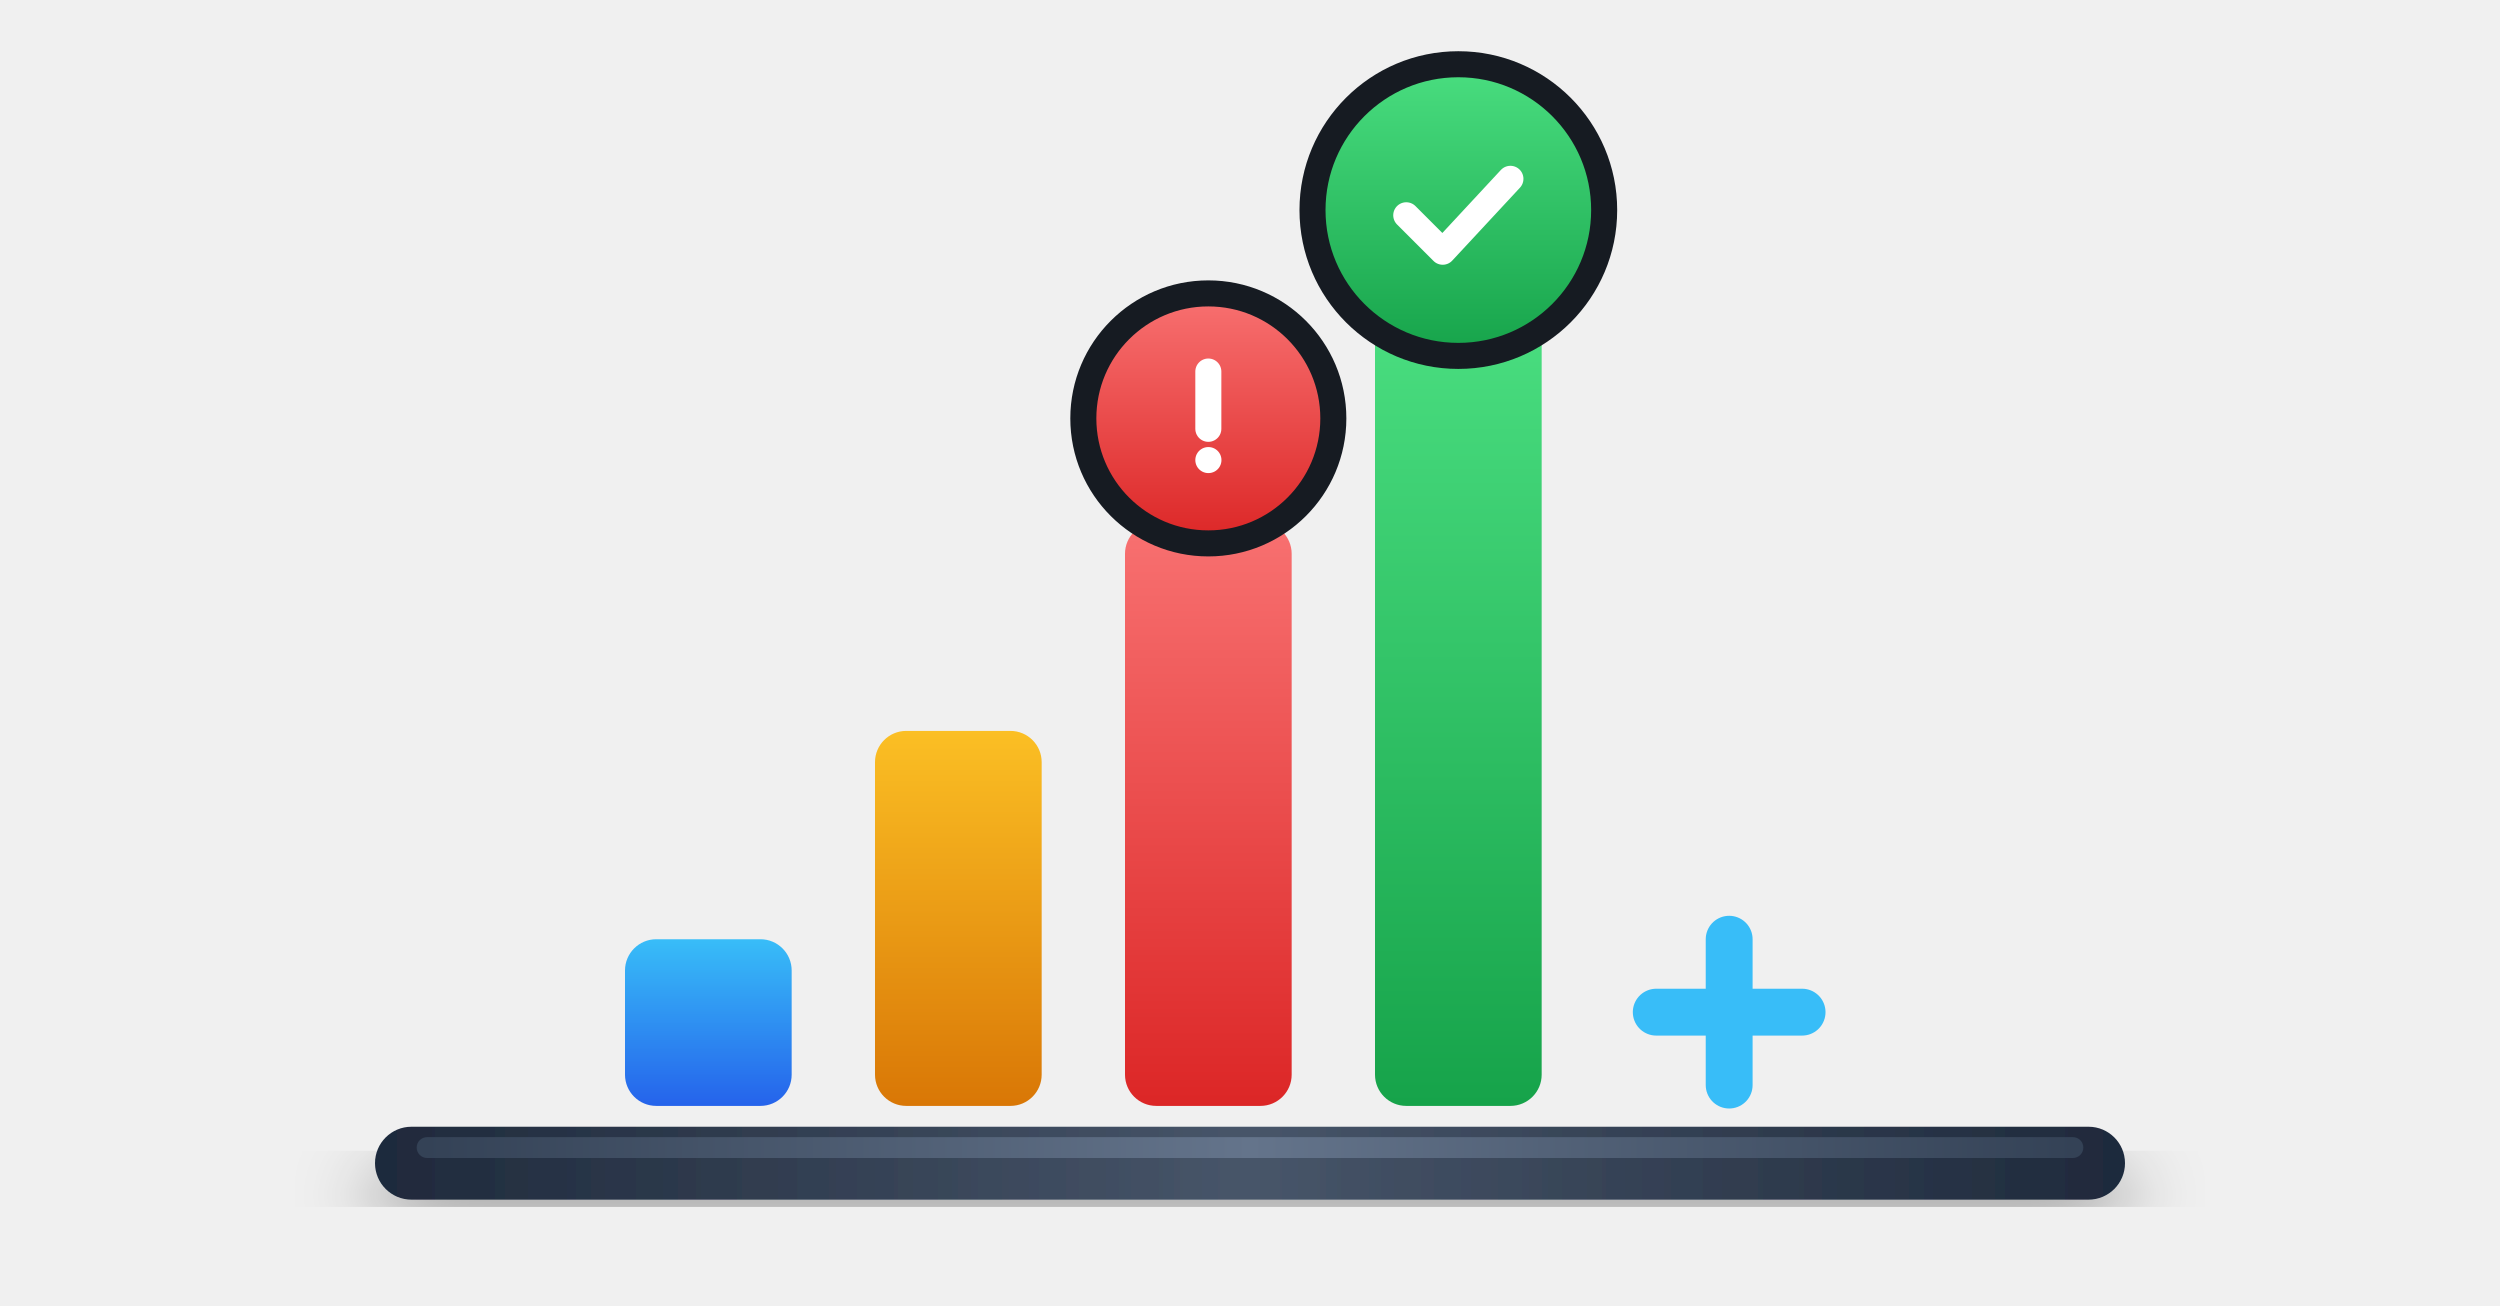
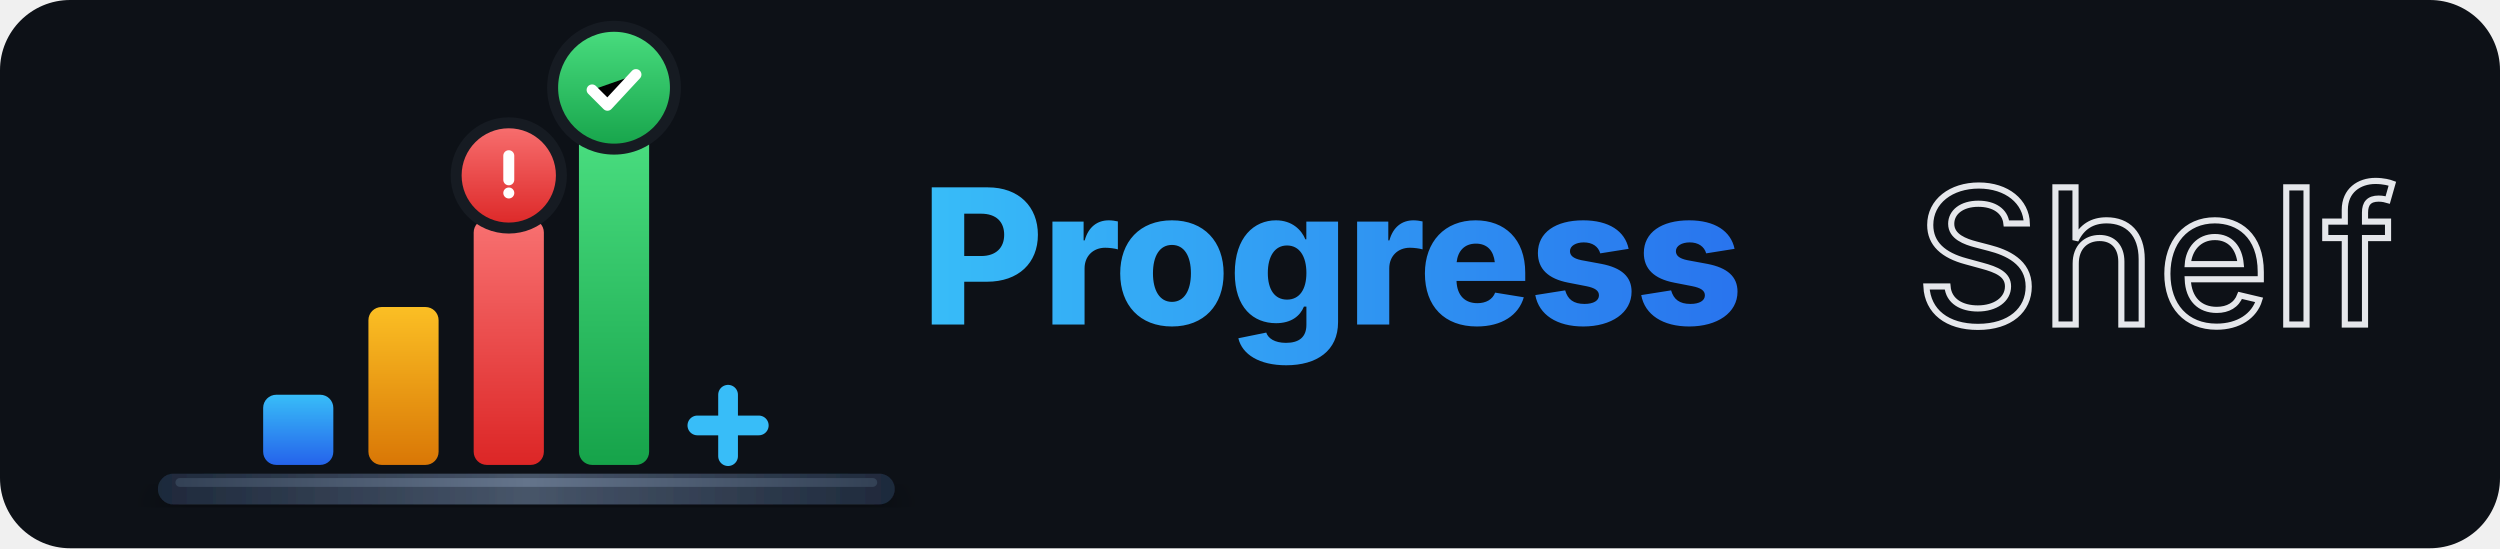
- <svg xmlns="http://www.w3.org/2000/svg" viewBox="0 0 240 125" fill="none" width="360" height="188">
+ <svg xmlns="http://www.w3.org/2000/svg" viewBox="0 0 570 125" width="570" height="125">
  <defs>
    <style>
      .logo-bar-1,
      .logo-bar-2,
      .logo-bar-3,
      .logo-bar-4,
      .logo-plus,
      .logo-badge-red,
      .logo-badge-green {
        transition: transform 0.5s cubic-bezier(0.4, 0, 0.2, 1);
      }
- 
-       .logo-bar-1 {
-         animation: logoBarPulse 1.4s infinite ease-in-out;
-         transform-origin: 68px 108px;
-       }
-       .logo-bar-2 {
-         animation: logoBarPulse 1.4s infinite ease-in-out 0.15s;
-         transform-origin: 92px 108px;
-       }
-       .logo-bar-3 {
-         animation: logoBarPulse 1.4s infinite ease-in-out 0.3s;
-         transform-origin: 116px 108px;
-       }
-       .logo-bar-4 {
-         animation: logoBarPulse 1.4s infinite ease-in-out 0.45s;
-         transform-origin: 140px 108px;
-       }
-       .logo-plus {
-         animation: logoPulseGlow 1.4s infinite ease-in-out;
-       }
-       .logo-badge-red {
-         animation: logoBadgePulse 1.4s infinite ease-in-out 0.3s;
-         transform-origin: 0px 0px;
-       }
-       .logo-badge-green {
-         animation: logoBadgePulse 1.4s infinite ease-in-out 0.45s;
-         transform-origin: 0px 0px;
-       }
+       .logo-bar-1 { animation: logoBarPulse 1.4s infinite ease-in-out;        transform-origin: 68px  108px; }
+       .logo-bar-2 { animation: logoBarPulse 1.4s infinite ease-in-out 0.15s;  transform-origin: 92px  108px; }
+       .logo-bar-3 { animation: logoBarPulse 1.4s infinite ease-in-out 0.3s;   transform-origin: 116px 108px; }
+       .logo-bar-4 { animation: logoBarPulse 1.4s infinite ease-in-out 0.45s;  transform-origin: 140px 108px; }
+       .logo-plus       { animation: logoPulseGlow  1.4s infinite ease-in-out; }
+       .logo-badge-red  { animation: logoBadgePulse 1.4s infinite ease-in-out 0.3s;  transform-origin: 0 0; }
+       .logo-badge-green{ animation: logoBadgePulse 1.4s infinite ease-in-out 0.45s; transform-origin: 0 0; }

      @keyframes logoBarPulse {
-         0%, 100% { transform: scaleY(1); }
+         0%, 100% { transform: scaleY(1);   }
        50%       { transform: scaleY(0.4); }
      }
      @keyframes logoPulseGlow {
-         0%, 100% {
-           opacity: 1;
-           filter: drop-shadow(0 0 2px rgba(56,189,248,0.3));
-         }
-         50% {
-           opacity: 0.5;
-           filter: drop-shadow(0 0 8px rgba(56,189,248,0.8));
-         }
+         0%, 100% { opacity: 1;   filter: drop-shadow(0 0 2px rgba(56,189,248,.3)); }
+         50%       { opacity: 0.5; filter: drop-shadow(0 0 8px rgba(56,189,248,.8)); }
      }
      @keyframes logoBadgePulse {
-         0%, 100% { transform: scale(1); }
+         0%, 100% { transform: scale(1);    }
        50%       { transform: scale(0.85); }
      }
    </style>
    <filter id="logoShadow" x="-10%" y="-10%" width="120%" height="120%">
      <feDropShadow dx="0" dy="3" stdDeviation="4" flood-color="#000" flood-opacity="0.4" />
    </filter>
    <linearGradient id="barBlue" x1="0" y1="0" x2="0" y2="1">
      <stop offset="0%" stop-color="#38BDF8" />
      <stop offset="100%" stop-color="#2563EB" />
    </linearGradient>
    <linearGradient id="barOrange" x1="0" y1="0" x2="0" y2="1">
      <stop offset="0%" stop-color="#FBBF24" />
      <stop offset="100%" stop-color="#D97706" />
    </linearGradient>
    <linearGradient id="barRed" x1="0" y1="0" x2="0" y2="1">
      <stop offset="0%" stop-color="#F87171" />
      <stop offset="100%" stop-color="#DC2626" />
    </linearGradient>
    <linearGradient id="barGreen" x1="0" y1="0" x2="0" y2="1">
      <stop offset="0%" stop-color="#4ADE80" />
      <stop offset="100%" stop-color="#16A34A" />
    </linearGradient>
    <linearGradient id="shelfGrad" x1="0" y1="0" x2="100%" y2="0">
      <stop offset="0%" stop-color="#1E293B" />
      <stop offset="50%" stop-color="#475569" />
      <stop offset="100%" stop-color="#1E293B" />
    </linearGradient>
    <linearGradient id="shelfRail" x1="0" y1="0" x2="100%" y2="0">
      <stop offset="0%" stop-color="#334155" />
      <stop offset="50%" stop-color="#64748B" />
      <stop offset="100%" stop-color="#334155" />
    </linearGradient>
+     <linearGradient id="textGrad" x1="210" y1="0" x2="440" y2="0" gradientUnits="userSpaceOnUse">
+       <stop offset="0%" stop-color="#38BDF8" />
+       <stop offset="100%" stop-color="#2563EB" />
+     </linearGradient>
  </defs>
+   <rect width="570" height="125" rx="16" fill="#0D1117" />
  <rect x="36" y="108" width="168" height="7" rx="3.5" fill="url(#shelfGrad)" filter="url(#logoShadow)" />
  <rect x="40" y="109" width="160" height="2" rx="1" fill="url(#shelfRail)" />
  <rect class="logo-bar-1" x="60" y="90" width="16" height="16" rx="3" fill="url(#barBlue)" />
  <rect class="logo-bar-2" x="84" y="70" width="16" height="36" rx="3" fill="url(#barOrange)" />
  <rect class="logo-bar-3" x="108" y="50" width="16" height="56" rx="3" fill="url(#barRed)" />
  <rect class="logo-bar-4" x="132" y="30" width="16" height="76" rx="3" fill="url(#barGreen)" />
  <path class="logo-plus" d="M 166 90 v 14 m -7 -7 h 14" stroke="#38BDF8" stroke-width="4.5" stroke-linecap="round" />
  <g transform="translate(116, 40)">
    <g class="logo-badge-red">
      <circle cx="0" cy="0" r="12" fill="url(#barRed)" stroke="#161B22" stroke-width="2.5" />
      <path d="M 0 -4.5 v 5.5 m 0 3 h .01" stroke="#FFFFFF" stroke-width="2.5" stroke-linecap="round" />
    </g>
  </g>
  <g transform="translate(140, 20)">
    <g class="logo-badge-green">
      <circle cx="0" cy="0" r="14" fill="url(#barGreen)" stroke="#161B22" stroke-width="2.5" />
      <path d="M -5 0.5 l 3.5 3.5 l 6.5 -7" stroke="#FFFFFF" stroke-width="2.5" stroke-linecap="round" stroke-linejoin="round" />
    </g>
  </g>
+   <text x="210" y="74" font-family="'Outfit', system-ui, -apple-system, BlinkMacSystemFont, 'Segoe UI', sans-serif" font-size="43" font-weight="800" letter-spacing="-0.5" fill="url(#textGrad)" textLength="225" lengthAdjust="spacing">Progress</text>
+   <text x="437" y="74" font-family="'Outfit', system-ui, -apple-system, BlinkMacSystemFont, 'Segoe UI', sans-serif" font-size="43" font-weight="500" letter-spacing="0.75" fill="none" stroke="#E5E7EB" stroke-width="1.4" paint-order="stroke fill" textLength="118" lengthAdjust="spacing">Shelf</text>
</svg>
